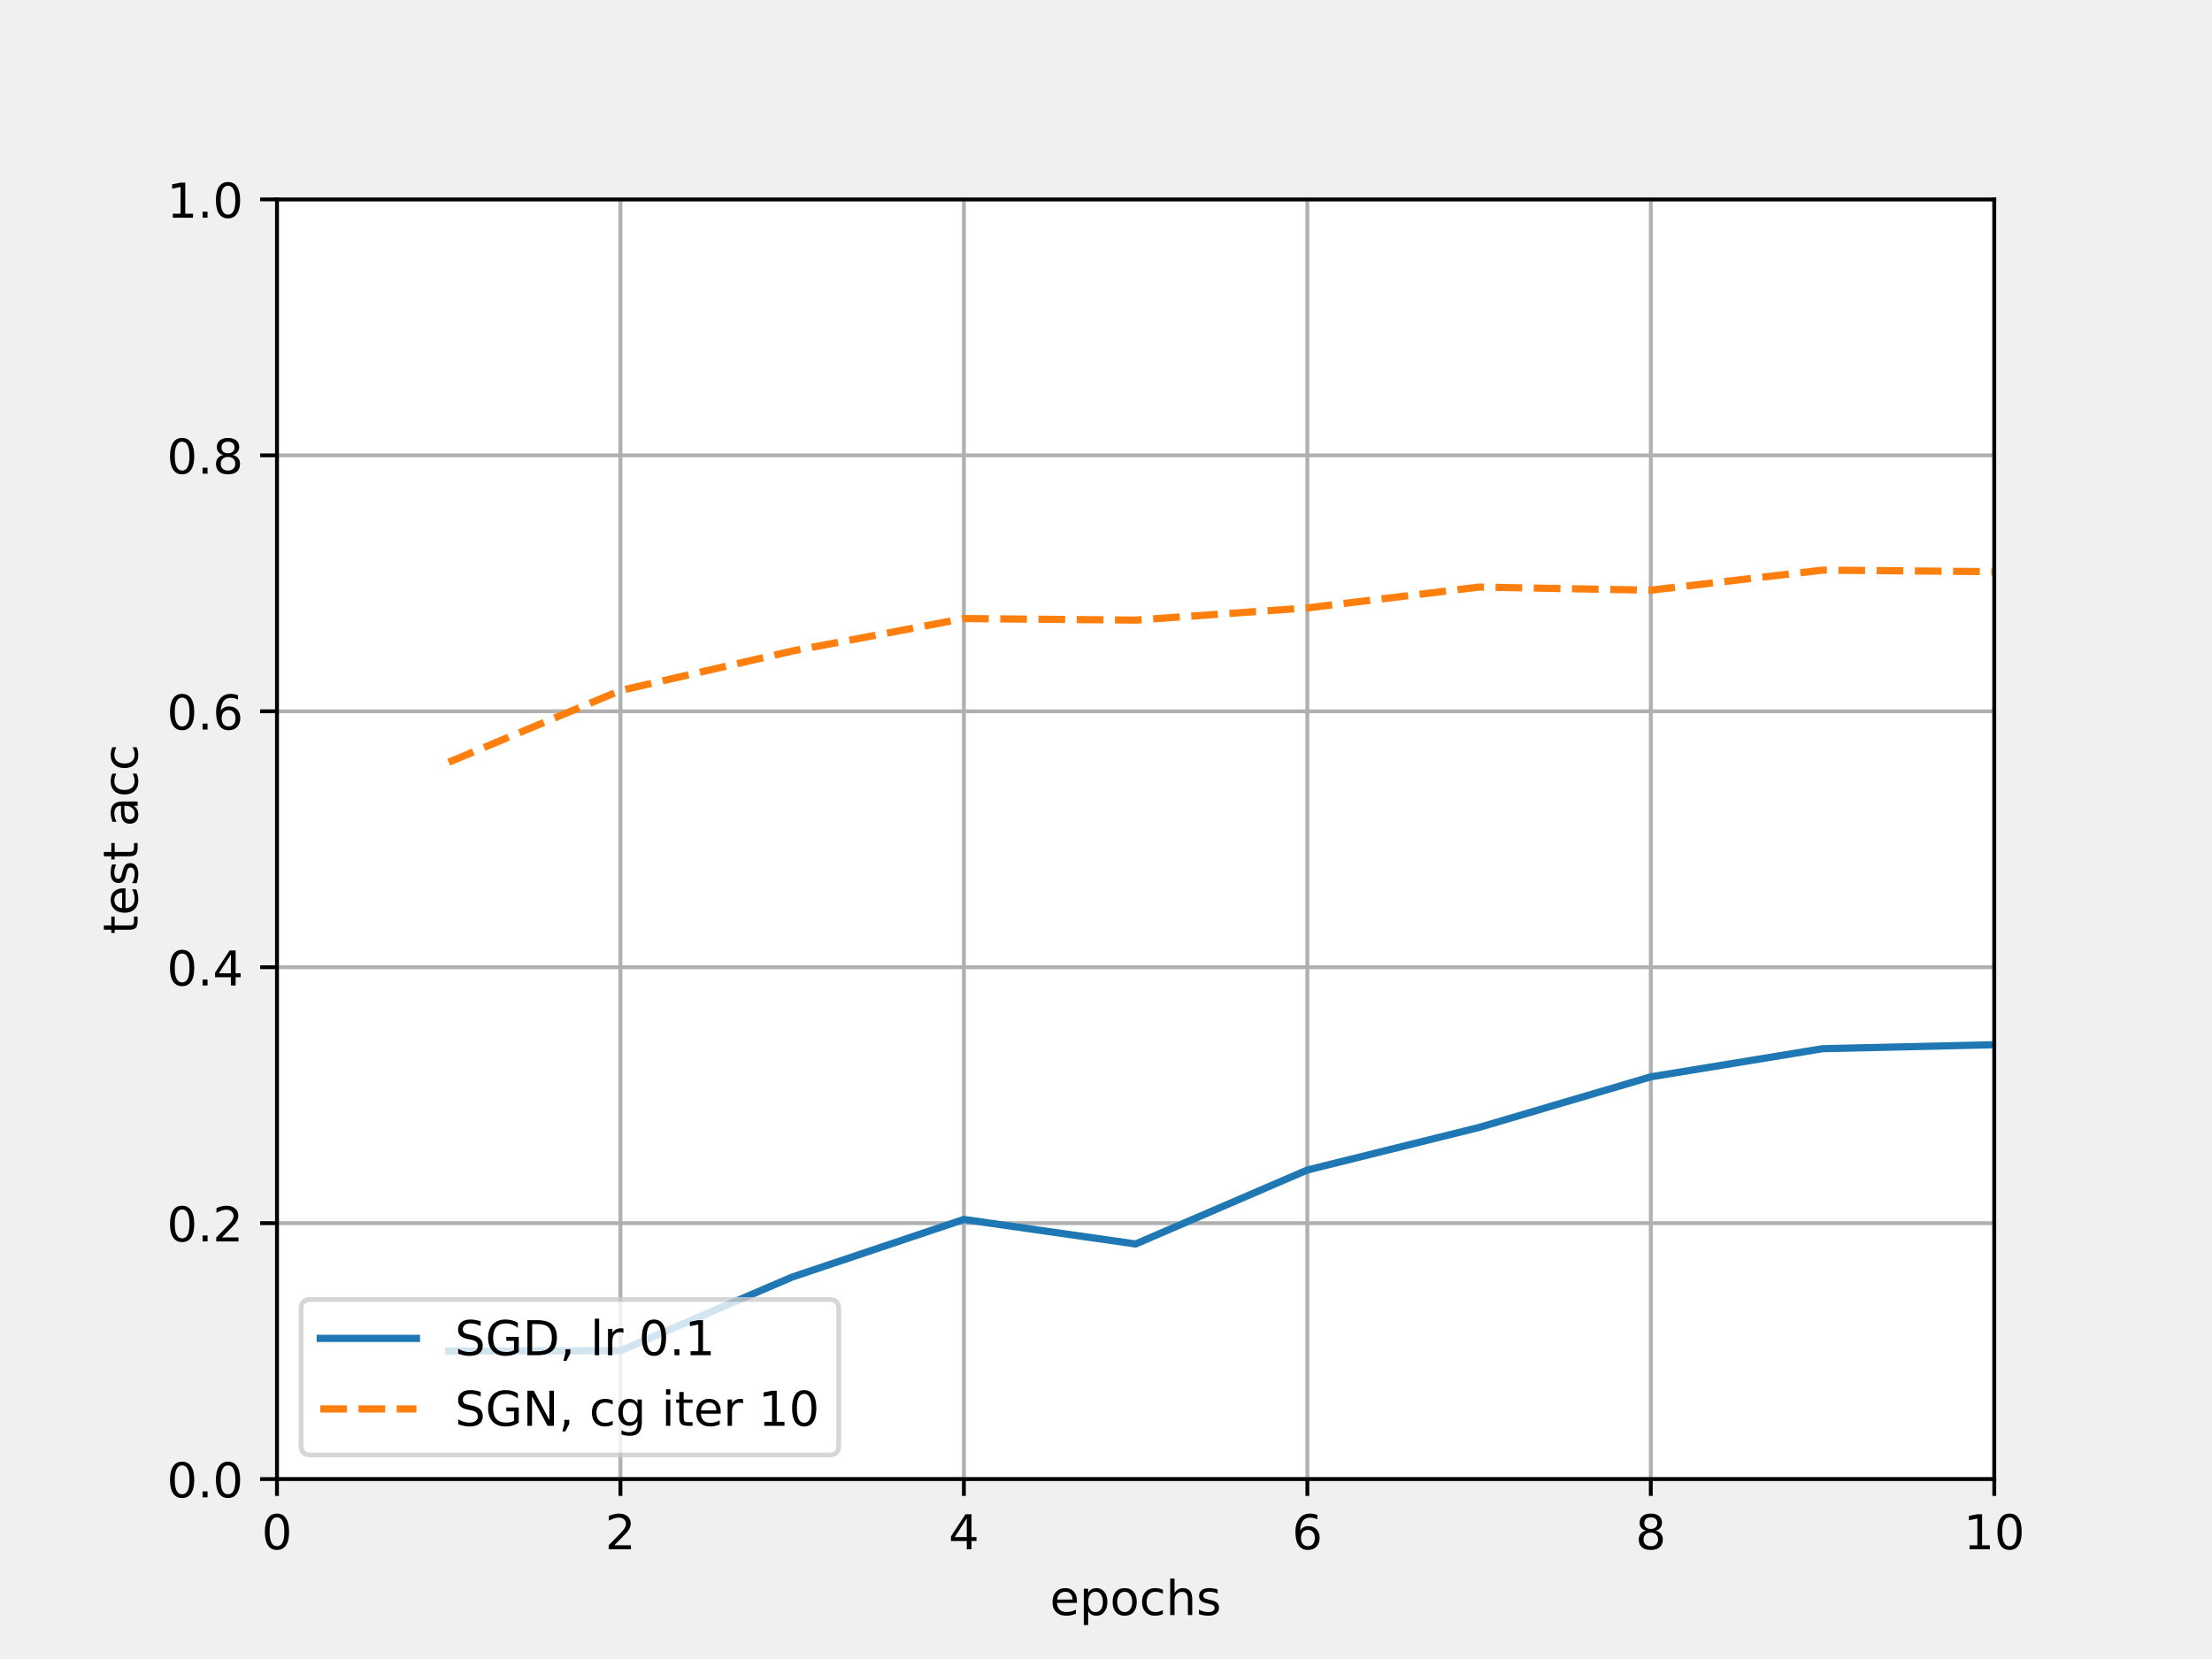
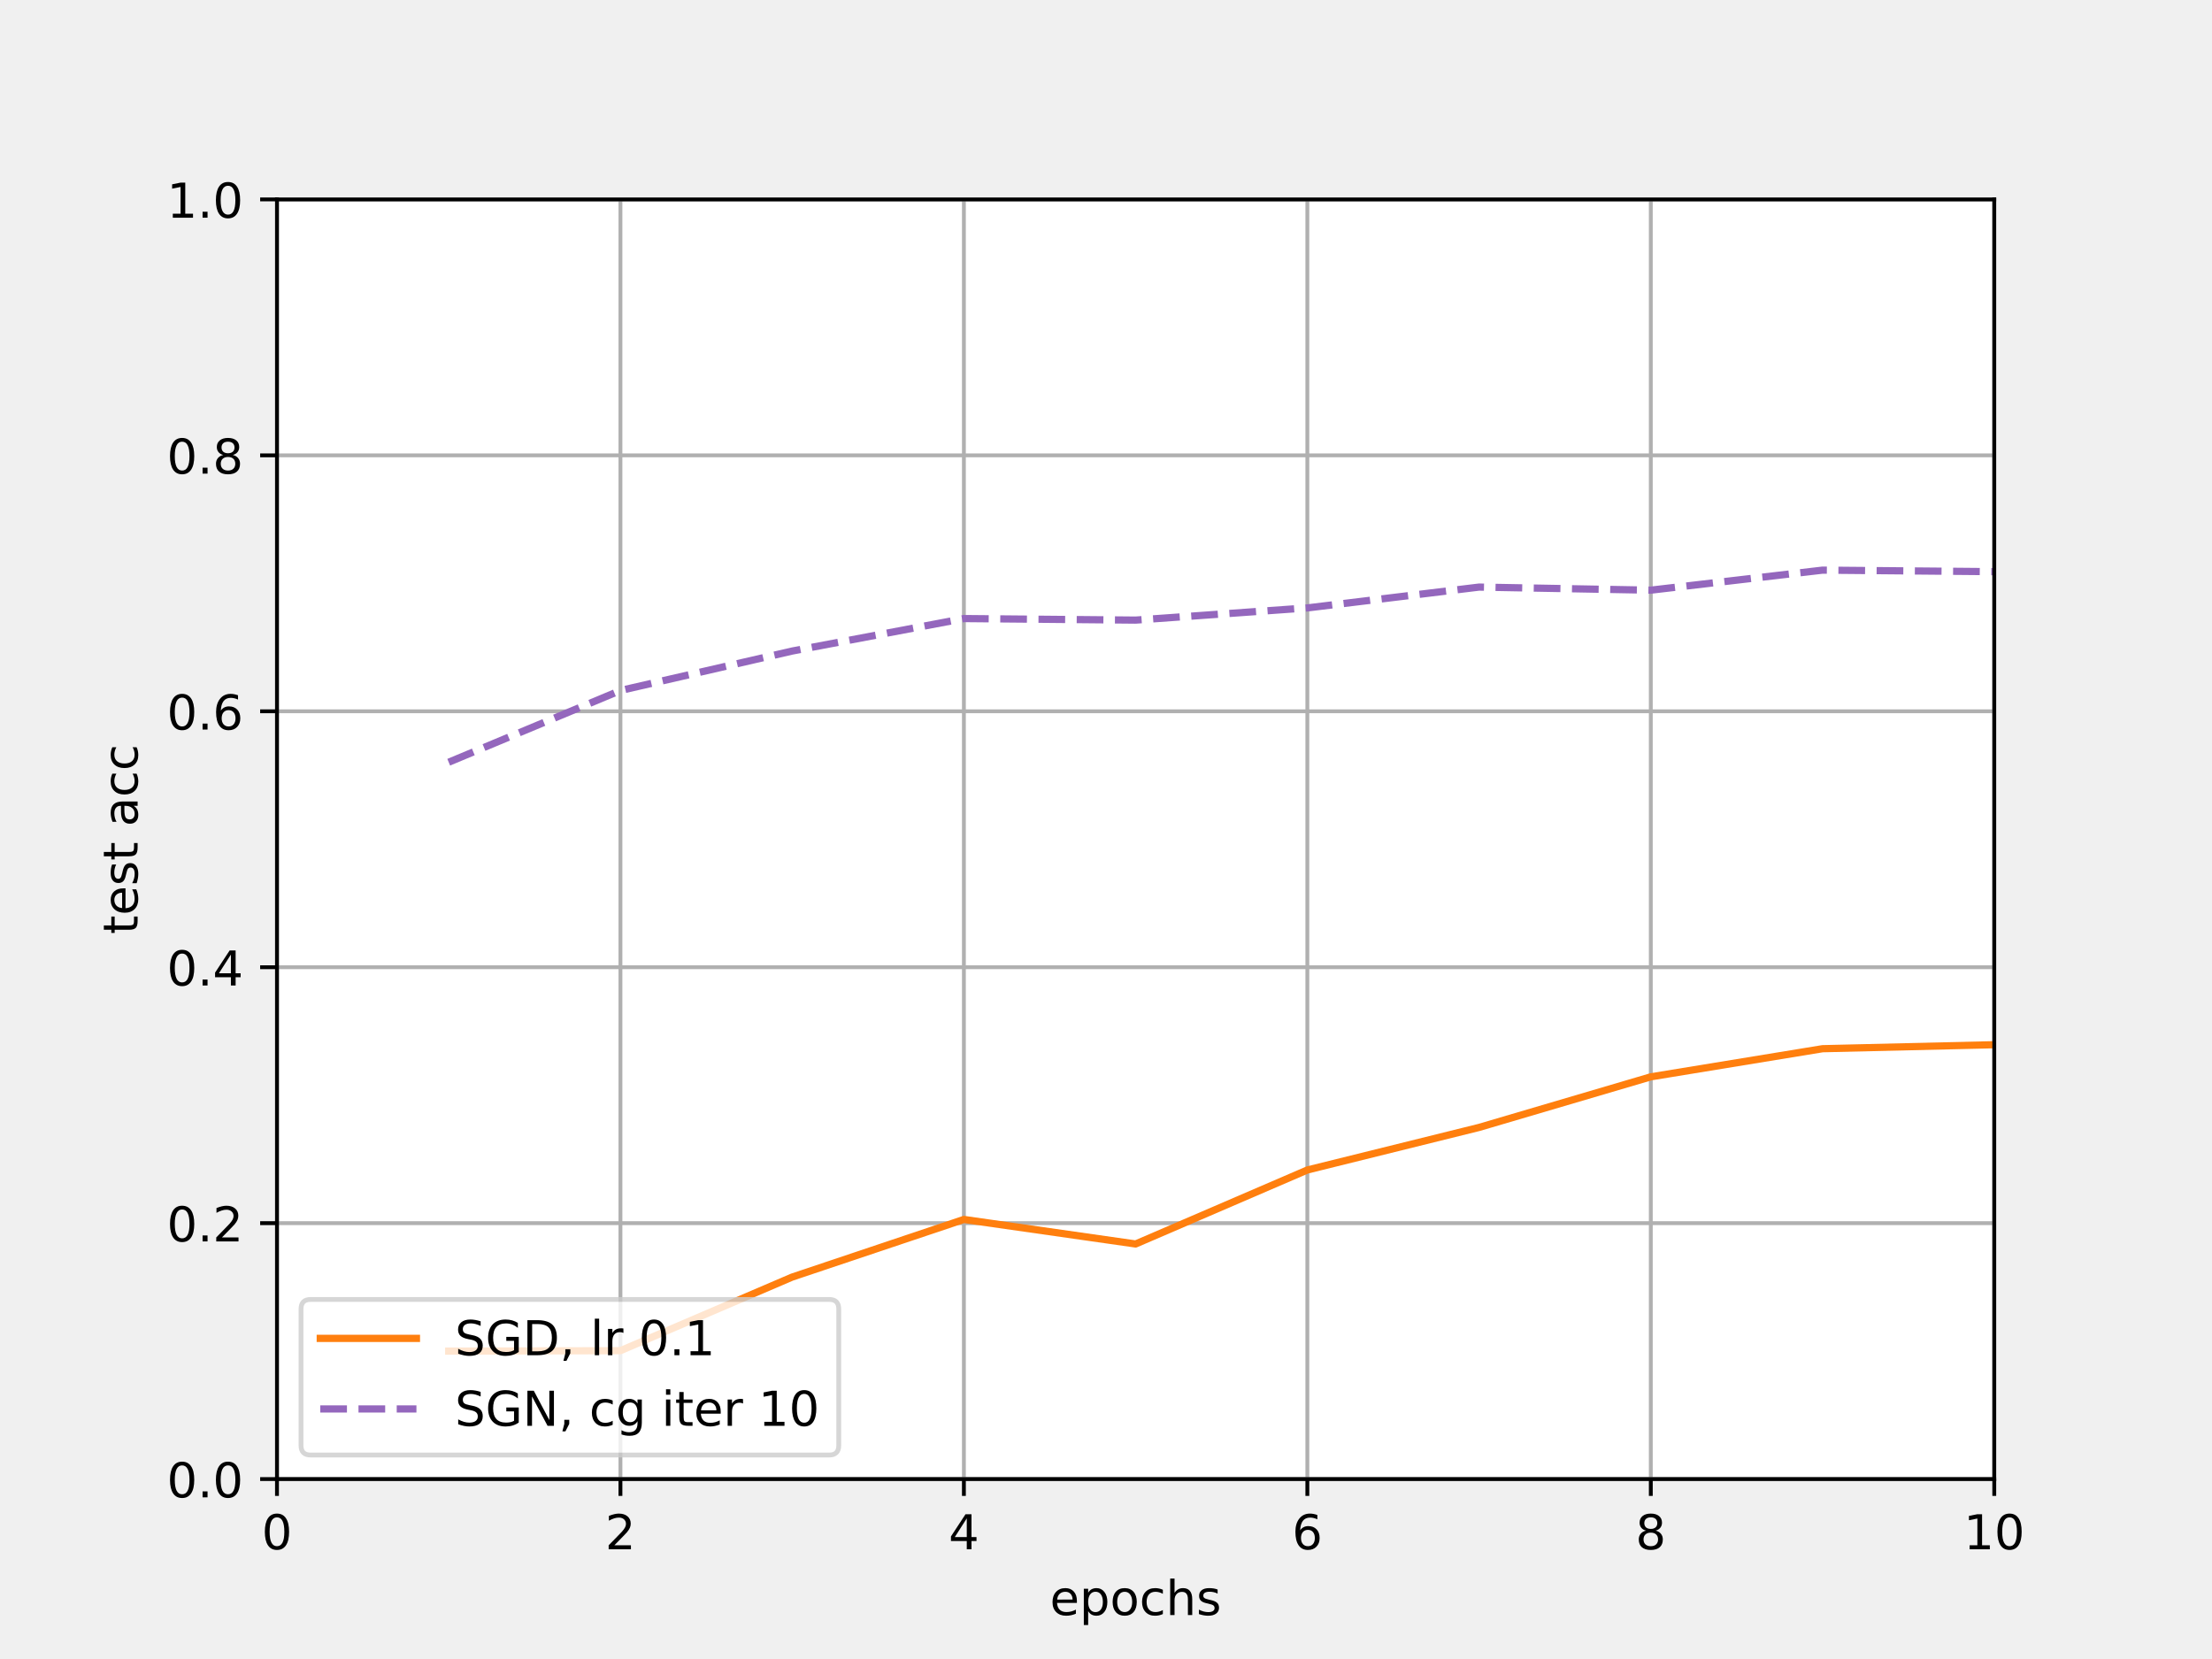
<svg xmlns="http://www.w3.org/2000/svg" xmlns:xlink="http://www.w3.org/1999/xlink" height="345pt" version="1.1" viewBox="0 0 460 345" width="460pt">
  <defs>
    <style type="text/css">
*{stroke-linecap:butt;stroke-linejoin:round;}
  </style>
  </defs>
  <g id="figure_1">
    <g id="patch_1">
      <path d="M 0 345.6  L 460.8 345.6  L 460.8 0  L 0 0  z " style="fill:none;opacity:0;" />
    </g>
    <g id="axes_1">
      <g id="patch_2">
        <path d="M 57.6 307.584  L 414.72 307.584  L 414.72 41.472  L 57.6 41.472  z " style="fill:#ffffff;" />
      </g>
      <g id="matplotlib.axis_1">
        <g id="xtick_1">
          <g id="line2d_1">
-             <path clip-path="url(#pc7f30ca833)" d="M 57.6 307.584  L 57.6 41.472  " style="fill:none;stroke:#b0b0b0;stroke-linecap:square;stroke-width:0.8;" />
+             <path clip-path="url(#p601676041f)" d="M 57.6 307.584  L 57.6 41.472  " style="fill:none;stroke:#b0b0b0;stroke-linecap:square;stroke-width:0.8;" />
          </g>
          <g id="line2d_2">
            <defs>
-               <path d="M 0 0  L 0 3.5  " id="m4e5e78a67e" style="stroke:#000000;stroke-width:0.8;" />
-             </defs>
-             <g>
-               <use style="stroke:#000000;stroke-width:0.8;" x="57.6" xlink:href="#m4e5e78a67e" y="307.584" />
+               <path d="M 0 0  L 0 3.5  " id="m25c3796a6e" style="stroke:#000000;stroke-width:0.8;" />
+             </defs>
+             <g>
+               <use style="stroke:#000000;stroke-width:0.8;" x="57.6" xlink:href="#m25c3796a6e" y="307.584" />
            </g>
          </g>
          <g id="text_1">
            <defs>
              <path d="M 31.781 66.406  Q 24.172 66.406 20.328 58.906  Q 16.5 51.422 16.5 36.375  Q 16.5 21.391 20.328 13.891  Q 24.172 6.391 31.781 6.391  Q 39.453 6.391 43.281 13.891  Q 47.125 21.391 47.125 36.375  Q 47.125 51.422 43.281 58.906  Q 39.453 66.406 31.781 66.406  z M 31.781 74.219  Q 44.047 74.219 50.516 64.516  Q 56.984 54.828 56.984 36.375  Q 56.984 17.969 50.516 8.266  Q 44.047 -1.422 31.781 -1.422  Q 19.531 -1.422 13.062 8.266  Q 6.594 17.969 6.594 36.375  Q 6.594 54.828 13.062 64.516  Q 19.531 74.219 31.781 74.219  z " id="DejaVuSans-30" />
            </defs>
            <g transform="translate(54.41875 322.1824)scale(0.1 -0.1)">
              <use xlink:href="#DejaVuSans-30" />
            </g>
          </g>
        </g>
        <g id="xtick_2">
          <g id="line2d_3">
-             <path clip-path="url(#pc7f30ca833)" d="M 129.024 307.584  L 129.024 41.472  " style="fill:none;stroke:#b0b0b0;stroke-linecap:square;stroke-width:0.8;" />
+             <path clip-path="url(#p601676041f)" d="M 129.024 307.584  L 129.024 41.472  " style="fill:none;stroke:#b0b0b0;stroke-linecap:square;stroke-width:0.8;" />
          </g>
          <g id="line2d_4">
            <g>
-               <use style="stroke:#000000;stroke-width:0.8;" x="129.024" xlink:href="#m4e5e78a67e" y="307.584" />
+               <use style="stroke:#000000;stroke-width:0.8;" x="129.024" xlink:href="#m25c3796a6e" y="307.584" />
            </g>
          </g>
          <g id="text_2">
            <defs>
              <path d="M 19.188 8.297  L 53.609 8.297  L 53.609 0  L 7.328 0  L 7.328 8.297  Q 12.938 14.109 22.625 23.891  Q 32.328 33.688 34.812 36.531  Q 39.547 41.844 41.422 45.531  Q 43.312 49.219 43.312 52.781  Q 43.312 58.594 39.234 62.25  Q 35.156 65.922 28.609 65.922  Q 23.969 65.922 18.812 64.312  Q 13.672 62.703 7.812 59.422  L 7.812 69.391  Q 13.766 71.781 18.938 73  Q 24.125 74.219 28.422 74.219  Q 39.75 74.219 46.484 68.547  Q 53.219 62.891 53.219 53.422  Q 53.219 48.922 51.531 44.891  Q 49.859 40.875 45.406 35.406  Q 44.188 33.984 37.641 27.219  Q 31.109 20.453 19.188 8.297  z " id="DejaVuSans-32" />
            </defs>
            <g transform="translate(125.8427 322.1824)scale(0.1 -0.1)">
              <use xlink:href="#DejaVuSans-32" />
            </g>
          </g>
        </g>
        <g id="xtick_3">
          <g id="line2d_5">
-             <path clip-path="url(#pc7f30ca833)" d="M 200.448 307.584  L 200.448 41.472  " style="fill:none;stroke:#b0b0b0;stroke-linecap:square;stroke-width:0.8;" />
+             <path clip-path="url(#p601676041f)" d="M 200.448 307.584  L 200.448 41.472  " style="fill:none;stroke:#b0b0b0;stroke-linecap:square;stroke-width:0.8;" />
          </g>
          <g id="line2d_6">
            <g>
-               <use style="stroke:#000000;stroke-width:0.8;" x="200.448" xlink:href="#m4e5e78a67e" y="307.584" />
+               <use style="stroke:#000000;stroke-width:0.8;" x="200.448" xlink:href="#m25c3796a6e" y="307.584" />
            </g>
          </g>
          <g id="text_3">
            <defs>
              <path d="M 37.797 64.312  L 12.891 25.391  L 37.797 25.391  z M 35.203 72.906  L 47.609 72.906  L 47.609 25.391  L 58.016 25.391  L 58.016 17.188  L 47.609 17.188  L 47.609 0  L 37.797 0  L 37.797 17.188  L 4.891 17.188  L 4.891 26.703  z " id="DejaVuSans-34" />
            </defs>
            <g transform="translate(197.2668 322.1824)scale(0.1 -0.1)">
              <use xlink:href="#DejaVuSans-34" />
            </g>
          </g>
        </g>
        <g id="xtick_4">
          <g id="line2d_7">
-             <path clip-path="url(#pc7f30ca833)" d="M 271.872 307.584  L 271.872 41.472  " style="fill:none;stroke:#b0b0b0;stroke-linecap:square;stroke-width:0.8;" />
+             <path clip-path="url(#p601676041f)" d="M 271.872 307.584  L 271.872 41.472  " style="fill:none;stroke:#b0b0b0;stroke-linecap:square;stroke-width:0.8;" />
          </g>
          <g id="line2d_8">
            <g>
-               <use style="stroke:#000000;stroke-width:0.8;" x="271.872" xlink:href="#m4e5e78a67e" y="307.584" />
+               <use style="stroke:#000000;stroke-width:0.8;" x="271.872" xlink:href="#m25c3796a6e" y="307.584" />
            </g>
          </g>
          <g id="text_4">
            <defs>
              <path d="M 33.016 40.375  Q 26.375 40.375 22.484 35.828  Q 18.609 31.297 18.609 23.391  Q 18.609 15.531 22.484 10.953  Q 26.375 6.391 33.016 6.391  Q 39.656 6.391 43.531 10.953  Q 47.406 15.531 47.406 23.391  Q 47.406 31.297 43.531 35.828  Q 39.656 40.375 33.016 40.375  z M 52.594 71.297  L 52.594 62.312  Q 48.875 64.062 45.094 64.984  Q 41.312 65.922 37.594 65.922  Q 27.828 65.922 22.672 59.328  Q 17.531 52.734 16.797 39.406  Q 19.672 43.656 24.016 45.922  Q 28.375 48.188 33.594 48.188  Q 44.578 48.188 50.953 41.516  Q 57.328 34.859 57.328 23.391  Q 57.328 12.156 50.688 5.359  Q 44.047 -1.422 33.016 -1.422  Q 20.359 -1.422 13.672 8.266  Q 6.984 17.969 6.984 36.375  Q 6.984 53.656 15.188 63.938  Q 23.391 74.219 37.203 74.219  Q 40.922 74.219 44.703 73.484  Q 48.484 72.75 52.594 71.297  z " id="DejaVuSans-36" />
            </defs>
            <g transform="translate(268.6907 322.1824)scale(0.1 -0.1)">
              <use xlink:href="#DejaVuSans-36" />
            </g>
          </g>
        </g>
        <g id="xtick_5">
          <g id="line2d_9">
-             <path clip-path="url(#pc7f30ca833)" d="M 343.296 307.584  L 343.296 41.472  " style="fill:none;stroke:#b0b0b0;stroke-linecap:square;stroke-width:0.8;" />
+             <path clip-path="url(#p601676041f)" d="M 343.296 307.584  L 343.296 41.472  " style="fill:none;stroke:#b0b0b0;stroke-linecap:square;stroke-width:0.8;" />
          </g>
          <g id="line2d_10">
            <g>
-               <use style="stroke:#000000;stroke-width:0.8;" x="343.296" xlink:href="#m4e5e78a67e" y="307.584" />
+               <use style="stroke:#000000;stroke-width:0.8;" x="343.296" xlink:href="#m25c3796a6e" y="307.584" />
            </g>
          </g>
          <g id="text_5">
            <defs>
              <path d="M 31.781 34.625  Q 24.75 34.625 20.719 30.859  Q 16.703 27.094 16.703 20.516  Q 16.703 13.922 20.719 10.156  Q 24.75 6.391 31.781 6.391  Q 38.812 6.391 42.859 10.172  Q 46.922 13.969 46.922 20.516  Q 46.922 27.094 42.891 30.859  Q 38.875 34.625 31.781 34.625  z M 21.922 38.812  Q 15.578 40.375 12.031 44.719  Q 8.5 49.078 8.5 55.328  Q 8.5 64.062 14.719 69.141  Q 20.953 74.219 31.781 74.219  Q 42.672 74.219 48.875 69.141  Q 55.078 64.062 55.078 55.328  Q 55.078 49.078 51.531 44.719  Q 48 40.375 41.703 38.812  Q 48.828 37.156 52.797 32.312  Q 56.781 27.484 56.781 20.516  Q 56.781 9.906 50.312 4.234  Q 43.844 -1.422 31.781 -1.422  Q 19.734 -1.422 13.25 4.234  Q 6.781 9.906 6.781 20.516  Q 6.781 27.484 10.781 32.312  Q 14.797 37.156 21.922 38.812  z M 18.312 54.391  Q 18.312 48.734 21.844 45.562  Q 25.391 42.391 31.781 42.391  Q 38.141 42.391 41.719 45.562  Q 45.312 48.734 45.312 54.391  Q 45.312 60.062 41.719 63.234  Q 38.141 66.406 31.781 66.406  Q 25.391 66.406 21.844 63.234  Q 18.312 60.062 18.312 54.391  z " id="DejaVuSans-38" />
            </defs>
            <g transform="translate(340.1148 322.1824)scale(0.1 -0.1)">
              <use xlink:href="#DejaVuSans-38" />
            </g>
          </g>
        </g>
        <g id="xtick_6">
          <g id="line2d_11">
-             <path clip-path="url(#pc7f30ca833)" d="M 414.72 307.584  L 414.72 41.472  " style="fill:none;stroke:#b0b0b0;stroke-linecap:square;stroke-width:0.8;" />
+             <path clip-path="url(#p601676041f)" d="M 414.72 307.584  L 414.72 41.472  " style="fill:none;stroke:#b0b0b0;stroke-linecap:square;stroke-width:0.8;" />
          </g>
          <g id="line2d_12">
            <g>
-               <use style="stroke:#000000;stroke-width:0.8;" x="414.72" xlink:href="#m4e5e78a67e" y="307.584" />
+               <use style="stroke:#000000;stroke-width:0.8;" x="414.72" xlink:href="#m25c3796a6e" y="307.584" />
            </g>
          </g>
          <g id="text_6">
            <defs>
              <path d="M 12.406 8.297  L 28.516 8.297  L 28.516 63.922  L 10.984 60.406  L 10.984 69.391  L 28.422 72.906  L 38.281 72.906  L 38.281 8.297  L 54.391 8.297  L 54.391 0  L 12.406 0  z " id="DejaVuSans-31" />
            </defs>
            <g transform="translate(408.3575 322.1824)scale(0.1 -0.1)">
              <use xlink:href="#DejaVuSans-31" />
              <use x="63.623" xlink:href="#DejaVuSans-30" />
            </g>
          </g>
        </g>
        <g id="text_7">
          <defs>
            <path d="M 56.203 29.594  L 56.203 25.203  L 14.891 25.203  Q 15.484 15.922 20.484 11.062  Q 25.484 6.203 34.422 6.203  Q 39.594 6.203 44.453 7.469  Q 49.312 8.734 54.109 11.281  L 54.109 2.781  Q 49.266 0.734 44.188 -0.344  Q 39.109 -1.422 33.891 -1.422  Q 20.797 -1.422 13.156 6.188  Q 5.516 13.812 5.516 26.812  Q 5.516 40.234 12.766 48.109  Q 20.016 56 32.328 56  Q 43.359 56 49.781 48.891  Q 56.203 41.797 56.203 29.594  z M 47.219 32.234  Q 47.125 39.594 43.094 43.984  Q 39.062 48.391 32.422 48.391  Q 24.906 48.391 20.391 44.141  Q 15.875 39.891 15.188 32.172  z " id="DejaVuSans-65" />
            <path d="M 18.109 8.203  L 18.109 -20.797  L 9.078 -20.797  L 9.078 54.688  L 18.109 54.688  L 18.109 46.391  Q 20.953 51.266 25.266 53.625  Q 29.594 56 35.594 56  Q 45.562 56 51.781 48.094  Q 58.016 40.188 58.016 27.297  Q 58.016 14.406 51.781 6.484  Q 45.562 -1.422 35.594 -1.422  Q 29.594 -1.422 25.266 0.953  Q 20.953 3.328 18.109 8.203  z M 48.688 27.297  Q 48.688 37.203 44.609 42.844  Q 40.531 48.484 33.406 48.484  Q 26.266 48.484 22.188 42.844  Q 18.109 37.203 18.109 27.297  Q 18.109 17.391 22.188 11.75  Q 26.266 6.109 33.406 6.109  Q 40.531 6.109 44.609 11.75  Q 48.688 17.391 48.688 27.297  z " id="DejaVuSans-70" />
            <path d="M 30.609 48.391  Q 23.391 48.391 19.188 42.75  Q 14.984 37.109 14.984 27.297  Q 14.984 17.484 19.156 11.844  Q 23.344 6.203 30.609 6.203  Q 37.797 6.203 41.984 11.859  Q 46.188 17.531 46.188 27.297  Q 46.188 37.016 41.984 42.703  Q 37.797 48.391 30.609 48.391  z M 30.609 56  Q 42.328 56 49.016 48.375  Q 55.719 40.766 55.719 27.297  Q 55.719 13.875 49.016 6.219  Q 42.328 -1.422 30.609 -1.422  Q 18.844 -1.422 12.172 6.219  Q 5.516 13.875 5.516 27.297  Q 5.516 40.766 12.172 48.375  Q 18.844 56 30.609 56  z " id="DejaVuSans-6f" />
            <path d="M 48.781 52.594  L 48.781 44.188  Q 44.969 46.297 41.141 47.344  Q 37.312 48.391 33.406 48.391  Q 24.656 48.391 19.812 42.844  Q 14.984 37.312 14.984 27.297  Q 14.984 17.281 19.812 11.734  Q 24.656 6.203 33.406 6.203  Q 37.312 6.203 41.141 7.25  Q 44.969 8.297 48.781 10.406  L 48.781 2.094  Q 45.016 0.344 40.984 -0.531  Q 36.969 -1.422 32.422 -1.422  Q 20.062 -1.422 12.781 6.344  Q 5.516 14.109 5.516 27.297  Q 5.516 40.672 12.859 48.328  Q 20.219 56 33.016 56  Q 37.156 56 41.109 55.141  Q 45.062 54.297 48.781 52.594  z " id="DejaVuSans-63" />
            <path d="M 54.891 33.016  L 54.891 0  L 45.906 0  L 45.906 32.719  Q 45.906 40.484 42.875 44.328  Q 39.844 48.188 33.797 48.188  Q 26.516 48.188 22.312 43.547  Q 18.109 38.922 18.109 30.906  L 18.109 0  L 9.078 0  L 9.078 75.984  L 18.109 75.984  L 18.109 46.188  Q 21.344 51.125 25.703 53.562  Q 30.078 56 35.797 56  Q 45.219 56 50.047 50.172  Q 54.891 44.344 54.891 33.016  z " id="DejaVuSans-68" />
            <path d="M 44.281 53.078  L 44.281 44.578  Q 40.484 46.531 36.375 47.5  Q 32.281 48.484 27.875 48.484  Q 21.188 48.484 17.844 46.438  Q 14.5 44.391 14.5 40.281  Q 14.5 37.156 16.891 35.375  Q 19.281 33.594 26.516 31.984  L 29.594 31.297  Q 39.156 29.25 43.188 25.516  Q 47.219 21.781 47.219 15.094  Q 47.219 7.469 41.188 3.016  Q 35.156 -1.422 24.609 -1.422  Q 20.219 -1.422 15.453 -0.562  Q 10.688 0.297 5.422 2  L 5.422 11.281  Q 10.406 8.688 15.234 7.391  Q 20.062 6.109 24.812 6.109  Q 31.156 6.109 34.562 8.281  Q 37.984 10.453 37.984 14.406  Q 37.984 18.062 35.516 20.016  Q 33.062 21.969 24.703 23.781  L 21.578 24.516  Q 13.234 26.266 9.516 29.906  Q 5.812 33.547 5.812 39.891  Q 5.812 47.609 11.281 51.797  Q 16.75 56 26.812 56  Q 31.781 56 36.172 55.266  Q 40.578 54.547 44.281 53.078  z " id="DejaVuSans-73" />
          </defs>
          <g transform="translate(218.3272 335.8606)scale(0.1 -0.1)">
            <use xlink:href="#DejaVuSans-65" />
            <use x="61.523" xlink:href="#DejaVuSans-70" />
            <use x="125" xlink:href="#DejaVuSans-6f" />
            <use x="186.182" xlink:href="#DejaVuSans-63" />
            <use x="241.162" xlink:href="#DejaVuSans-68" />
            <use x="304.541" xlink:href="#DejaVuSans-73" />
          </g>
        </g>
      </g>
      <g id="matplotlib.axis_2">
        <g id="ytick_1">
          <g id="line2d_13">
-             <path clip-path="url(#pc7f30ca833)" d="M 57.6 307.584  L 414.72 307.584  " style="fill:none;stroke:#b0b0b0;stroke-linecap:square;stroke-width:0.8;" />
+             <path clip-path="url(#p601676041f)" d="M 57.6 307.584  L 414.72 307.584  " style="fill:none;stroke:#b0b0b0;stroke-linecap:square;stroke-width:0.8;" />
          </g>
          <g id="line2d_14">
            <defs>
-               <path d="M 0 0  L -3.5 0  " id="mcf64d339c1" style="stroke:#000000;stroke-width:0.8;" />
-             </defs>
-             <g>
-               <use style="stroke:#000000;stroke-width:0.8;" x="57.6" xlink:href="#mcf64d339c1" y="307.584" />
+               <path d="M 0 0  L -3.5 0  " id="me4e24fa5b4" style="stroke:#000000;stroke-width:0.8;" />
+             </defs>
+             <g>
+               <use style="stroke:#000000;stroke-width:0.8;" x="57.6" xlink:href="#me4e24fa5b4" y="307.584" />
            </g>
          </g>
          <g id="text_8">
            <defs>
              <path d="M 10.688 12.406  L 21 12.406  L 21 0  L 10.688 0  z " id="DejaVuSans-2e" />
            </defs>
            <g transform="translate(34.69687 311.3832)scale(0.1 -0.1)">
              <use xlink:href="#DejaVuSans-30" />
              <use x="63.623" xlink:href="#DejaVuSans-2e" />
              <use x="95.41" xlink:href="#DejaVuSans-30" />
            </g>
          </g>
        </g>
        <g id="ytick_2">
          <g id="line2d_15">
-             <path clip-path="url(#pc7f30ca833)" d="M 57.6 254.362  L 414.72 254.362  " style="fill:none;stroke:#b0b0b0;stroke-linecap:square;stroke-width:0.8;" />
+             <path clip-path="url(#p601676041f)" d="M 57.6 254.362  L 414.72 254.362  " style="fill:none;stroke:#b0b0b0;stroke-linecap:square;stroke-width:0.8;" />
          </g>
          <g id="line2d_16">
            <g>
-               <use style="stroke:#000000;stroke-width:0.8;" x="57.6" xlink:href="#mcf64d339c1" y="254.362" />
+               <use style="stroke:#000000;stroke-width:0.8;" x="57.6" xlink:href="#me4e24fa5b4" y="254.362" />
            </g>
          </g>
          <g id="text_9">
            <g transform="translate(34.69687 258.1608)scale(0.1 -0.1)">
              <use xlink:href="#DejaVuSans-30" />
              <use x="63.623" xlink:href="#DejaVuSans-2e" />
              <use x="95.41" xlink:href="#DejaVuSans-32" />
            </g>
          </g>
        </g>
        <g id="ytick_3">
          <g id="line2d_17">
-             <path clip-path="url(#pc7f30ca833)" d="M 57.6 201.139  L 414.72 201.139  " style="fill:none;stroke:#b0b0b0;stroke-linecap:square;stroke-width:0.8;" />
+             <path clip-path="url(#p601676041f)" d="M 57.6 201.139  L 414.72 201.139  " style="fill:none;stroke:#b0b0b0;stroke-linecap:square;stroke-width:0.8;" />
          </g>
          <g id="line2d_18">
            <g>
-               <use style="stroke:#000000;stroke-width:0.8;" x="57.6" xlink:href="#mcf64d339c1" y="201.139" />
+               <use style="stroke:#000000;stroke-width:0.8;" x="57.6" xlink:href="#me4e24fa5b4" y="201.139" />
            </g>
          </g>
          <g id="text_10">
            <g transform="translate(34.69687 204.9384)scale(0.1 -0.1)">
              <use xlink:href="#DejaVuSans-30" />
              <use x="63.623" xlink:href="#DejaVuSans-2e" />
              <use x="95.41" xlink:href="#DejaVuSans-34" />
            </g>
          </g>
        </g>
        <g id="ytick_4">
          <g id="line2d_19">
-             <path clip-path="url(#pc7f30ca833)" d="M 57.6 147.917  L 414.72 147.917  " style="fill:none;stroke:#b0b0b0;stroke-linecap:square;stroke-width:0.8;" />
+             <path clip-path="url(#p601676041f)" d="M 57.6 147.917  L 414.72 147.917  " style="fill:none;stroke:#b0b0b0;stroke-linecap:square;stroke-width:0.8;" />
          </g>
          <g id="line2d_20">
            <g>
-               <use style="stroke:#000000;stroke-width:0.8;" x="57.6" xlink:href="#mcf64d339c1" y="147.917" />
+               <use style="stroke:#000000;stroke-width:0.8;" x="57.6" xlink:href="#me4e24fa5b4" y="147.917" />
            </g>
          </g>
          <g id="text_11">
            <g transform="translate(34.69687 151.716)scale(0.1 -0.1)">
              <use xlink:href="#DejaVuSans-30" />
              <use x="63.623" xlink:href="#DejaVuSans-2e" />
              <use x="95.41" xlink:href="#DejaVuSans-36" />
            </g>
          </g>
        </g>
        <g id="ytick_5">
          <g id="line2d_21">
-             <path clip-path="url(#pc7f30ca833)" d="M 57.6 94.694  L 414.72 94.694  " style="fill:none;stroke:#b0b0b0;stroke-linecap:square;stroke-width:0.8;" />
+             <path clip-path="url(#p601676041f)" d="M 57.6 94.694  L 414.72 94.694  " style="fill:none;stroke:#b0b0b0;stroke-linecap:square;stroke-width:0.8;" />
          </g>
          <g id="line2d_22">
            <g>
-               <use style="stroke:#000000;stroke-width:0.8;" x="57.6" xlink:href="#mcf64d339c1" y="94.694" />
+               <use style="stroke:#000000;stroke-width:0.8;" x="57.6" xlink:href="#me4e24fa5b4" y="94.694" />
            </g>
          </g>
          <g id="text_12">
            <g transform="translate(34.69687 98.49362)scale(0.1 -0.1)">
              <use xlink:href="#DejaVuSans-30" />
              <use x="63.623" xlink:href="#DejaVuSans-2e" />
              <use x="95.41" xlink:href="#DejaVuSans-38" />
            </g>
          </g>
        </g>
        <g id="ytick_6">
          <g id="line2d_23">
-             <path clip-path="url(#pc7f30ca833)" d="M 57.6 41.472  L 414.72 41.472  " style="fill:none;stroke:#b0b0b0;stroke-linecap:square;stroke-width:0.8;" />
+             <path clip-path="url(#p601676041f)" d="M 57.6 41.472  L 414.72 41.472  " style="fill:none;stroke:#b0b0b0;stroke-linecap:square;stroke-width:0.8;" />
          </g>
          <g id="line2d_24">
            <g>
-               <use style="stroke:#000000;stroke-width:0.8;" x="57.6" xlink:href="#mcf64d339c1" y="41.472" />
+               <use style="stroke:#000000;stroke-width:0.8;" x="57.6" xlink:href="#me4e24fa5b4" y="41.472" />
            </g>
          </g>
          <g id="text_13">
            <g transform="translate(34.69687 45.27122)scale(0.1 -0.1)">
              <use xlink:href="#DejaVuSans-31" />
              <use x="63.623" xlink:href="#DejaVuSans-2e" />
              <use x="95.41" xlink:href="#DejaVuSans-30" />
            </g>
          </g>
        </g>
        <g id="text_14">
          <defs>
            <path d="M 18.312 70.219  L 18.312 54.688  L 36.812 54.688  L 36.812 47.703  L 18.312 47.703  L 18.312 18.016  Q 18.312 11.328 20.141 9.422  Q 21.969 7.516 27.594 7.516  L 36.812 7.516  L 36.812 0  L 27.594 0  Q 17.188 0 13.234 3.875  Q 9.281 7.766 9.281 18.016  L 9.281 47.703  L 2.688 47.703  L 2.688 54.688  L 9.281 54.688  L 9.281 70.219  z " id="DejaVuSans-74" />
            <path id="DejaVuSans-20" />
            <path d="M 34.281 27.484  Q 23.391 27.484 19.188 25  Q 14.984 22.516 14.984 16.5  Q 14.984 11.719 18.141 8.906  Q 21.297 6.109 26.703 6.109  Q 34.188 6.109 38.703 11.406  Q 43.219 16.703 43.219 25.484  L 43.219 27.484  z M 52.203 31.203  L 52.203 0  L 43.219 0  L 43.219 8.297  Q 40.141 3.328 35.547 0.953  Q 30.953 -1.422 24.312 -1.422  Q 15.922 -1.422 10.953 3.297  Q 6 8.016 6 15.922  Q 6 25.141 12.172 29.828  Q 18.359 34.516 30.609 34.516  L 43.219 34.516  L 43.219 35.406  Q 43.219 41.609 39.141 45  Q 35.062 48.391 27.688 48.391  Q 23 48.391 18.547 47.266  Q 14.109 46.141 10.016 43.891  L 10.016 52.203  Q 14.938 54.109 19.578 55.047  Q 24.219 56 28.609 56  Q 40.484 56 46.344 49.844  Q 52.203 43.703 52.203 31.203  z " id="DejaVuSans-61" />
          </defs>
          <g transform="translate(28.61719 194.2811)rotate(-90)scale(0.1 -0.1)">
            <use xlink:href="#DejaVuSans-74" />
            <use x="39.209" xlink:href="#DejaVuSans-65" />
            <use x="100.732" xlink:href="#DejaVuSans-73" />
            <use x="152.832" xlink:href="#DejaVuSans-74" />
            <use x="192.041" xlink:href="#DejaVuSans-20" />
            <use x="223.828" xlink:href="#DejaVuSans-61" />
            <use x="285.107" xlink:href="#DejaVuSans-63" />
            <use x="340.088" xlink:href="#DejaVuSans-63" />
          </g>
        </g>
      </g>
      <g id="line2d_25">
-         <path clip-path="url(#pc7f30ca833)" d="M 93.312 280.973  L 129.024 280.882  L 164.736 265.576  L 200.448 253.59  L 236.16 258.694  L 271.872 243.307  L 307.584 234.456  L 343.296 223.934  L 379.008 218.085  L 414.72 217.255  L 450.432 213.529  L 461.8 213.534  L 461.8 213.534  " style="fill:none;stroke:#1f77b4;stroke-linecap:square;stroke-width:1.5;" />
+         <path clip-path="url(#p601676041f)" d="M 93.312 280.973  L 129.024 280.882  L 164.736 265.576  L 200.448 253.59  L 236.16 258.694  L 271.872 243.307  L 307.584 234.456  L 343.296 223.934  L 379.008 218.085  L 414.72 217.255  L 450.432 213.529  L 461.8 213.534  L 461.8 213.534  " style="fill:none;stroke:#ff7f0e;stroke-linecap:square;stroke-width:1.5;" />
      </g>
      <g id="line2d_26">
-         <path clip-path="url(#pc7f30ca833)" d="M 93.312 158.508  L 129.024 143.595  L 164.736 135.388  L 200.448 128.634  L 236.16 128.954  L 271.872 126.42  L 307.584 122.088  L 343.296 122.727  L 379.008 118.565  L 414.72 118.879  " style="fill:none;stroke:#ff7f0e;stroke-dasharray:5.55,2.4;stroke-dashoffset:0;stroke-width:1.5;" />
+         <path clip-path="url(#p601676041f)" d="M 93.312 158.508  L 129.024 143.595  L 164.736 135.388  L 200.448 128.634  L 236.16 128.954  L 271.872 126.42  L 307.584 122.088  L 343.296 122.727  L 379.008 118.565  L 414.72 118.879  " style="fill:none;stroke:#9467bd;stroke-dasharray:5.55,2.4;stroke-dashoffset:0;stroke-width:1.5;" />
      </g>
      <g id="patch_3">
        <path d="M 57.6 307.584  L 57.6 41.472  " style="fill:none;stroke:#000000;stroke-linecap:square;stroke-linejoin:miter;stroke-width:0.8;" />
      </g>
      <g id="patch_4">
        <path d="M 414.72 307.584  L 414.72 41.472  " style="fill:none;stroke:#000000;stroke-linecap:square;stroke-linejoin:miter;stroke-width:0.8;" />
      </g>
      <g id="patch_5">
        <path d="M 57.6 307.584  L 414.72 307.584  " style="fill:none;stroke:#000000;stroke-linecap:square;stroke-linejoin:miter;stroke-width:0.8;" />
      </g>
      <g id="patch_6">
        <path d="M 57.6 41.472  L 414.72 41.472  " style="fill:none;stroke:#000000;stroke-linecap:square;stroke-linejoin:miter;stroke-width:0.8;" />
      </g>
      <g id="legend_1">
        <g id="patch_7">
          <path d="M 64.6 302.584  L 172.425 302.584  Q 174.425 302.584 174.425 300.584  L 174.425 272.228  Q 174.425 270.228 172.425 270.228  L 64.6 270.228  Q 62.6 270.228 62.6 272.228  L 62.6 300.584  Q 62.6 302.584 64.6 302.584  z " style="fill:#ffffff;opacity:0.8;stroke:#cccccc;stroke-linejoin:miter;" />
        </g>
        <g id="line2d_27">
-           <path d="M 66.6 278.326  L 86.6 278.326  " style="fill:none;stroke:#1f77b4;stroke-linecap:square;stroke-width:1.5;" />
+           <path d="M 66.6 278.326  L 86.6 278.326  " style="fill:none;stroke:#ff7f0e;stroke-linecap:square;stroke-width:1.5;" />
        </g>
        <g id="line2d_28" />
        <g id="text_15">
          <defs>
            <path d="M 53.516 70.516  L 53.516 60.891  Q 47.906 63.578 42.922 64.891  Q 37.938 66.219 33.297 66.219  Q 25.25 66.219 20.875 63.094  Q 16.5 59.969 16.5 54.203  Q 16.5 49.359 19.406 46.891  Q 22.312 44.438 30.422 42.922  L 36.375 41.703  Q 47.406 39.594 52.656 34.297  Q 57.906 29 57.906 20.125  Q 57.906 9.516 50.797 4.047  Q 43.703 -1.422 29.984 -1.422  Q 24.812 -1.422 18.969 -0.25  Q 13.141 0.922 6.891 3.219  L 6.891 13.375  Q 12.891 10.016 18.656 8.297  Q 24.422 6.594 29.984 6.594  Q 38.422 6.594 43.016 9.906  Q 47.609 13.234 47.609 19.391  Q 47.609 24.75 44.312 27.781  Q 41.016 30.812 33.5 32.328  L 27.484 33.5  Q 16.453 35.688 11.516 40.375  Q 6.594 45.062 6.594 53.422  Q 6.594 63.094 13.406 68.656  Q 20.219 74.219 32.172 74.219  Q 37.312 74.219 42.625 73.281  Q 47.953 72.359 53.516 70.516  z " id="DejaVuSans-53" />
            <path d="M 59.516 10.406  L 59.516 29.984  L 43.406 29.984  L 43.406 38.094  L 69.281 38.094  L 69.281 6.781  Q 63.578 2.734 56.688 0.656  Q 49.812 -1.422 42 -1.422  Q 24.906 -1.422 15.25 8.562  Q 5.609 18.562 5.609 36.375  Q 5.609 54.25 15.25 64.234  Q 24.906 74.219 42 74.219  Q 49.125 74.219 55.547 72.453  Q 61.969 70.703 67.391 67.281  L 67.391 56.781  Q 61.922 61.422 55.766 63.766  Q 49.609 66.109 42.828 66.109  Q 29.438 66.109 22.719 58.641  Q 16.016 51.172 16.016 36.375  Q 16.016 21.625 22.719 14.156  Q 29.438 6.688 42.828 6.688  Q 48.047 6.688 52.141 7.594  Q 56.25 8.5 59.516 10.406  z " id="DejaVuSans-47" />
            <path d="M 19.672 64.797  L 19.672 8.109  L 31.594 8.109  Q 46.688 8.109 53.688 14.938  Q 60.688 21.781 60.688 36.531  Q 60.688 51.172 53.688 57.984  Q 46.688 64.797 31.594 64.797  z M 9.812 72.906  L 30.078 72.906  Q 51.266 72.906 61.172 64.094  Q 71.094 55.281 71.094 36.531  Q 71.094 17.672 61.125 8.828  Q 51.172 0 30.078 0  L 9.812 0  z " id="DejaVuSans-44" />
            <path d="M 11.719 12.406  L 22.016 12.406  L 22.016 4  L 14.016 -11.625  L 7.719 -11.625  L 11.719 4  z " id="DejaVuSans-2c" />
            <path d="M 9.422 75.984  L 18.406 75.984  L 18.406 0  L 9.422 0  z " id="DejaVuSans-6c" />
            <path d="M 41.109 46.297  Q 39.594 47.172 37.812 47.578  Q 36.031 48 33.891 48  Q 26.266 48 22.188 43.047  Q 18.109 38.094 18.109 28.812  L 18.109 0  L 9.078 0  L 9.078 54.688  L 18.109 54.688  L 18.109 46.188  Q 20.953 51.172 25.484 53.578  Q 30.031 56 36.531 56  Q 37.453 56 38.578 55.875  Q 39.703 55.766 41.062 55.516  z " id="DejaVuSans-72" />
          </defs>
          <g transform="translate(94.6 281.8262)scale(0.1 -0.1)">
            <use xlink:href="#DejaVuSans-53" />
            <use x="63.477" xlink:href="#DejaVuSans-47" />
            <use x="140.967" xlink:href="#DejaVuSans-44" />
            <use x="217.969" xlink:href="#DejaVuSans-2c" />
            <use x="249.756" xlink:href="#DejaVuSans-20" />
            <use x="281.543" xlink:href="#DejaVuSans-6c" />
            <use x="309.326" xlink:href="#DejaVuSans-72" />
            <use x="350.439" xlink:href="#DejaVuSans-20" />
            <use x="382.227" xlink:href="#DejaVuSans-30" />
            <use x="445.85" xlink:href="#DejaVuSans-2e" />
            <use x="477.637" xlink:href="#DejaVuSans-31" />
          </g>
        </g>
        <g id="line2d_29">
-           <path d="M 66.6 293.004  L 86.6 293.004  " style="fill:none;stroke:#ff7f0e;stroke-dasharray:5.55,2.4;stroke-dashoffset:0;stroke-width:1.5;" />
+           <path d="M 66.6 293.004  L 86.6 293.004  " style="fill:none;stroke:#9467bd;stroke-dasharray:5.55,2.4;stroke-dashoffset:0;stroke-width:1.5;" />
        </g>
        <g id="line2d_30" />
        <g id="text_16">
          <defs>
            <path d="M 9.812 72.906  L 23.094 72.906  L 55.422 11.922  L 55.422 72.906  L 64.984 72.906  L 64.984 0  L 51.703 0  L 19.391 60.984  L 19.391 0  L 9.812 0  z " id="DejaVuSans-4e" />
            <path d="M 45.406 27.984  Q 45.406 37.75 41.375 43.109  Q 37.359 48.484 30.078 48.484  Q 22.859 48.484 18.828 43.109  Q 14.797 37.75 14.797 27.984  Q 14.797 18.266 18.828 12.891  Q 22.859 7.516 30.078 7.516  Q 37.359 7.516 41.375 12.891  Q 45.406 18.266 45.406 27.984  z M 54.391 6.781  Q 54.391 -7.172 48.188 -13.984  Q 42 -20.797 29.203 -20.797  Q 24.469 -20.797 20.266 -20.094  Q 16.062 -19.391 12.109 -17.922  L 12.109 -9.188  Q 16.062 -11.328 19.922 -12.344  Q 23.781 -13.375 27.781 -13.375  Q 36.625 -13.375 41.016 -8.766  Q 45.406 -4.156 45.406 5.172  L 45.406 9.625  Q 42.625 4.781 38.281 2.391  Q 33.938 0 27.875 0  Q 17.828 0 11.672 7.656  Q 5.516 15.328 5.516 27.984  Q 5.516 40.672 11.672 48.328  Q 17.828 56 27.875 56  Q 33.938 56 38.281 53.609  Q 42.625 51.219 45.406 46.391  L 45.406 54.688  L 54.391 54.688  z " id="DejaVuSans-67" />
            <path d="M 9.422 54.688  L 18.406 54.688  L 18.406 0  L 9.422 0  z M 9.422 75.984  L 18.406 75.984  L 18.406 64.594  L 9.422 64.594  z " id="DejaVuSans-69" />
          </defs>
          <g transform="translate(94.6 296.5043)scale(0.1 -0.1)">
            <use xlink:href="#DejaVuSans-53" />
            <use x="63.477" xlink:href="#DejaVuSans-47" />
            <use x="140.967" xlink:href="#DejaVuSans-4e" />
            <use x="215.771" xlink:href="#DejaVuSans-2c" />
            <use x="247.559" xlink:href="#DejaVuSans-20" />
            <use x="279.346" xlink:href="#DejaVuSans-63" />
            <use x="334.326" xlink:href="#DejaVuSans-67" />
            <use x="397.803" xlink:href="#DejaVuSans-20" />
            <use x="429.59" xlink:href="#DejaVuSans-69" />
            <use x="457.373" xlink:href="#DejaVuSans-74" />
            <use x="496.582" xlink:href="#DejaVuSans-65" />
            <use x="558.105" xlink:href="#DejaVuSans-72" />
            <use x="599.219" xlink:href="#DejaVuSans-20" />
            <use x="631.006" xlink:href="#DejaVuSans-31" />
            <use x="694.629" xlink:href="#DejaVuSans-30" />
          </g>
        </g>
      </g>
    </g>
  </g>
  <defs>
-     <clipPath id="pc7f30ca833">
+     <clipPath id="p601676041f">
      <rect height="266.112" width="357.12" x="57.6" y="41.472" />
    </clipPath>
  </defs>
</svg>
